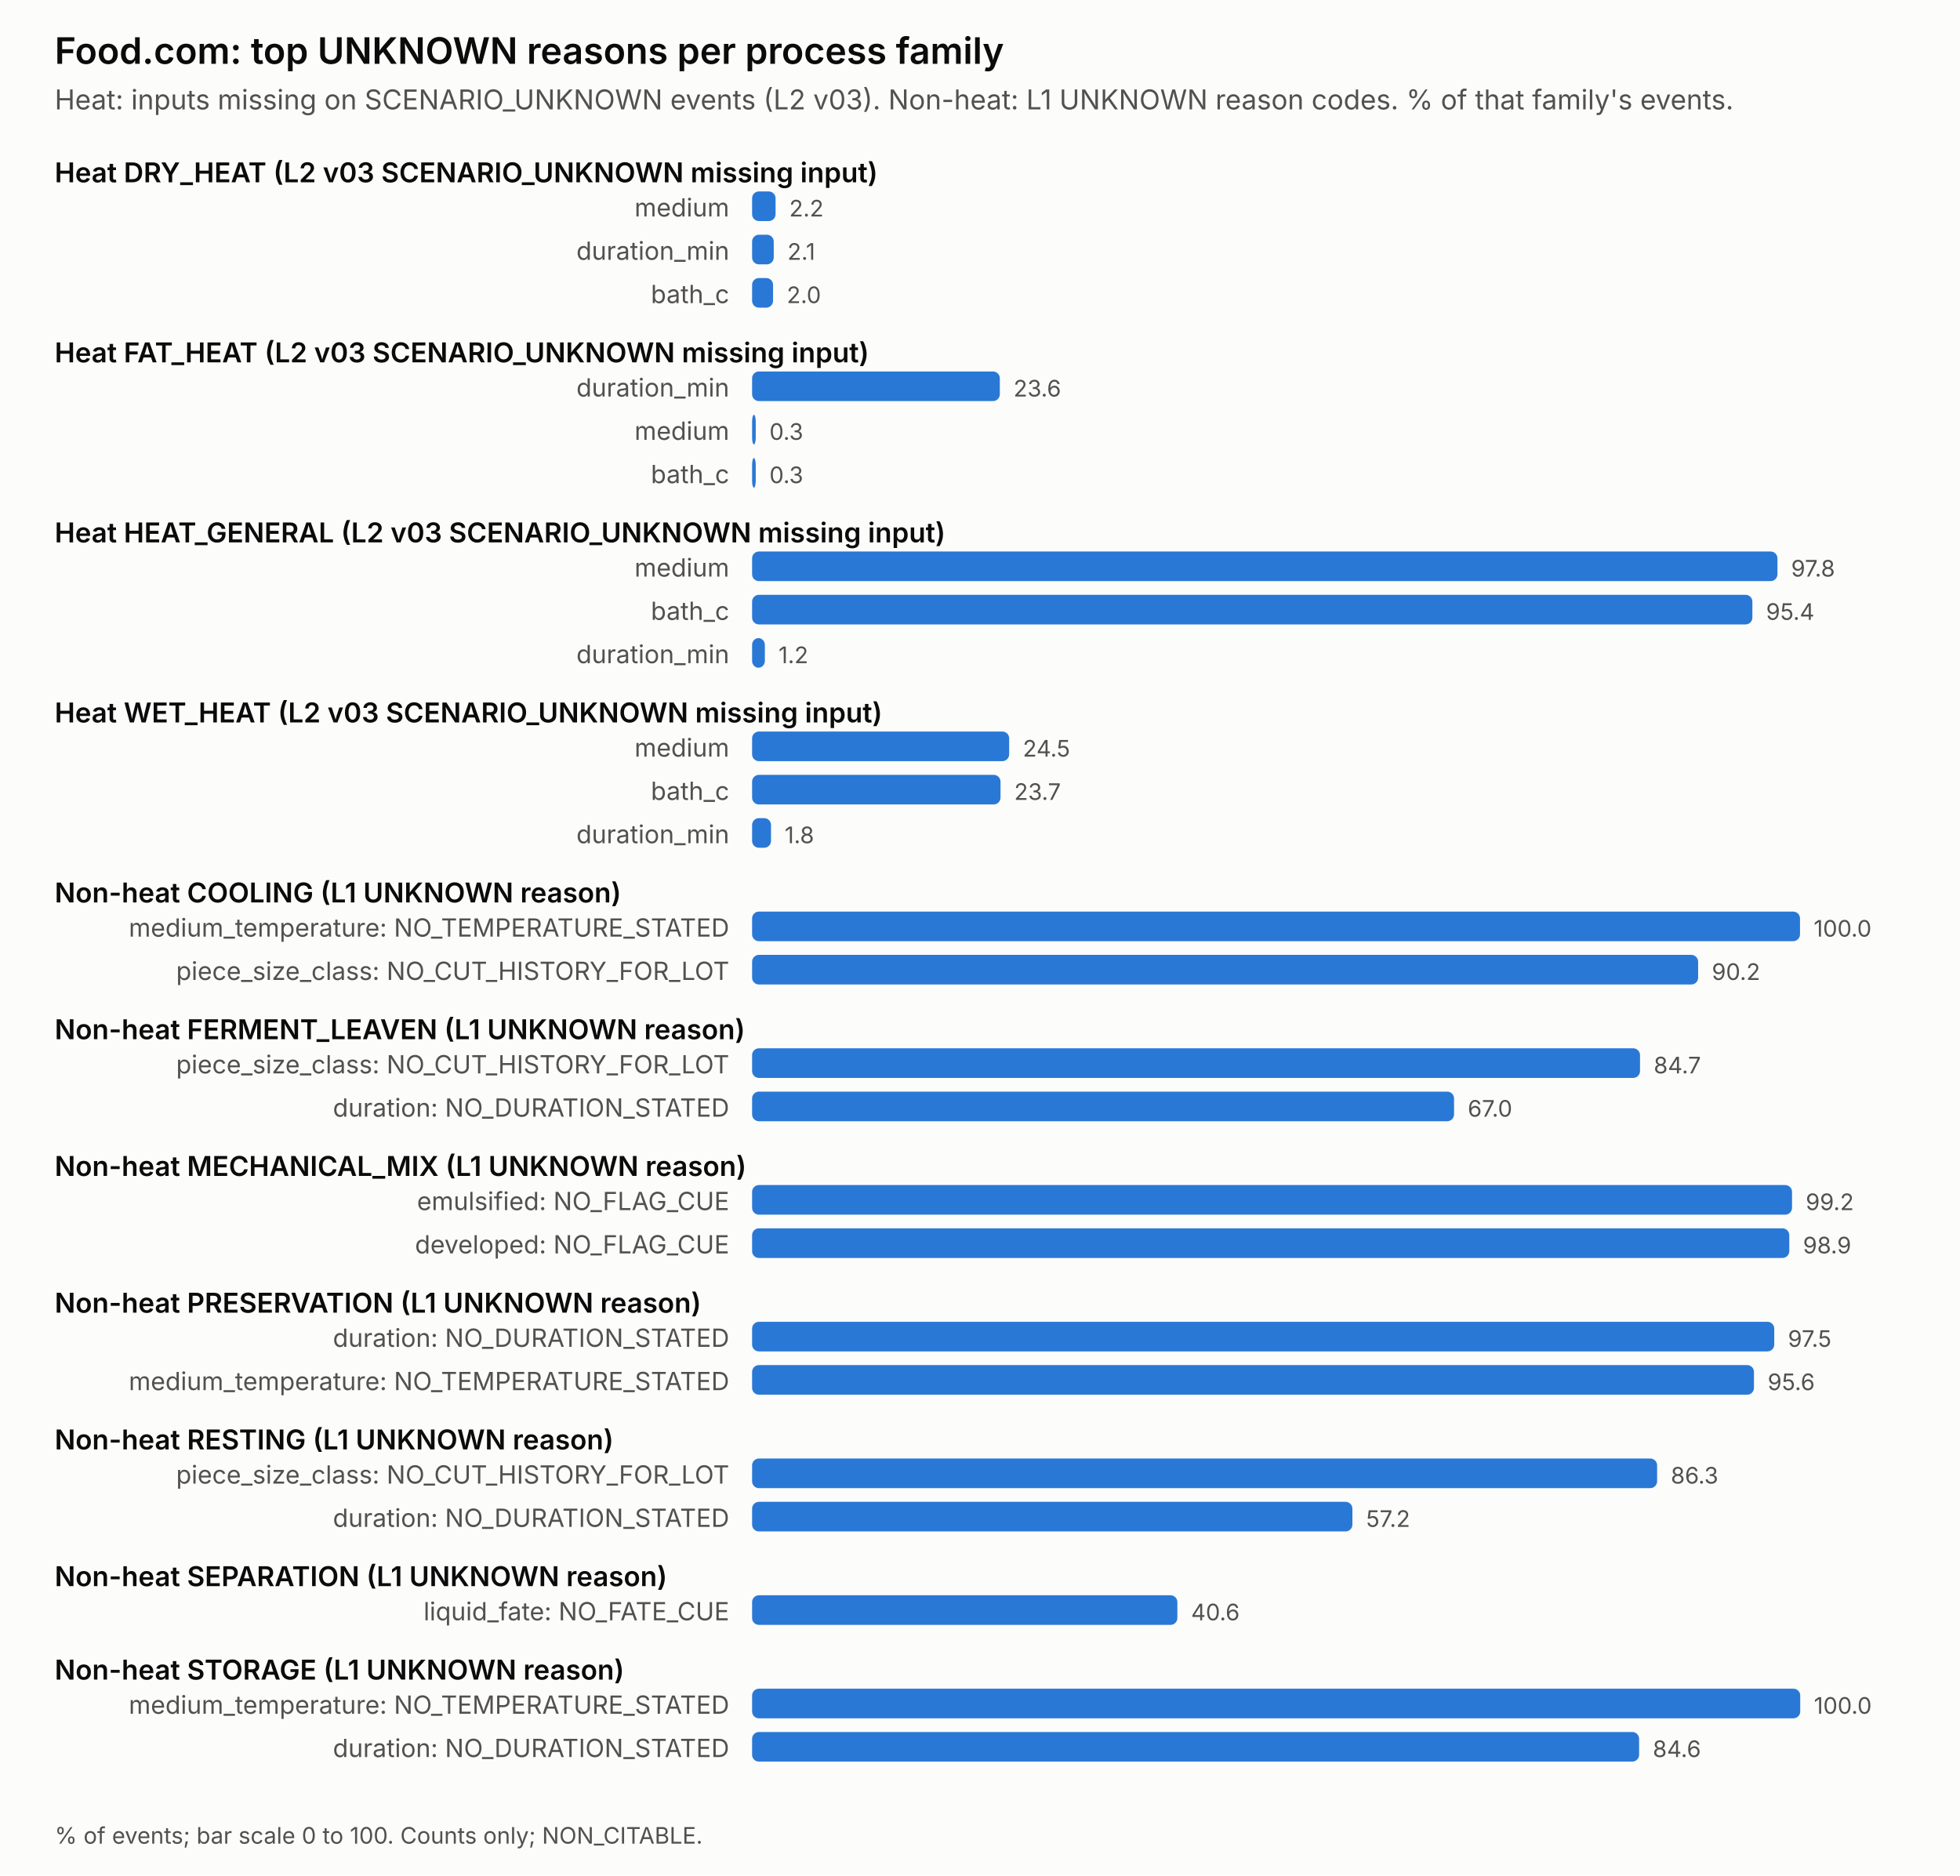
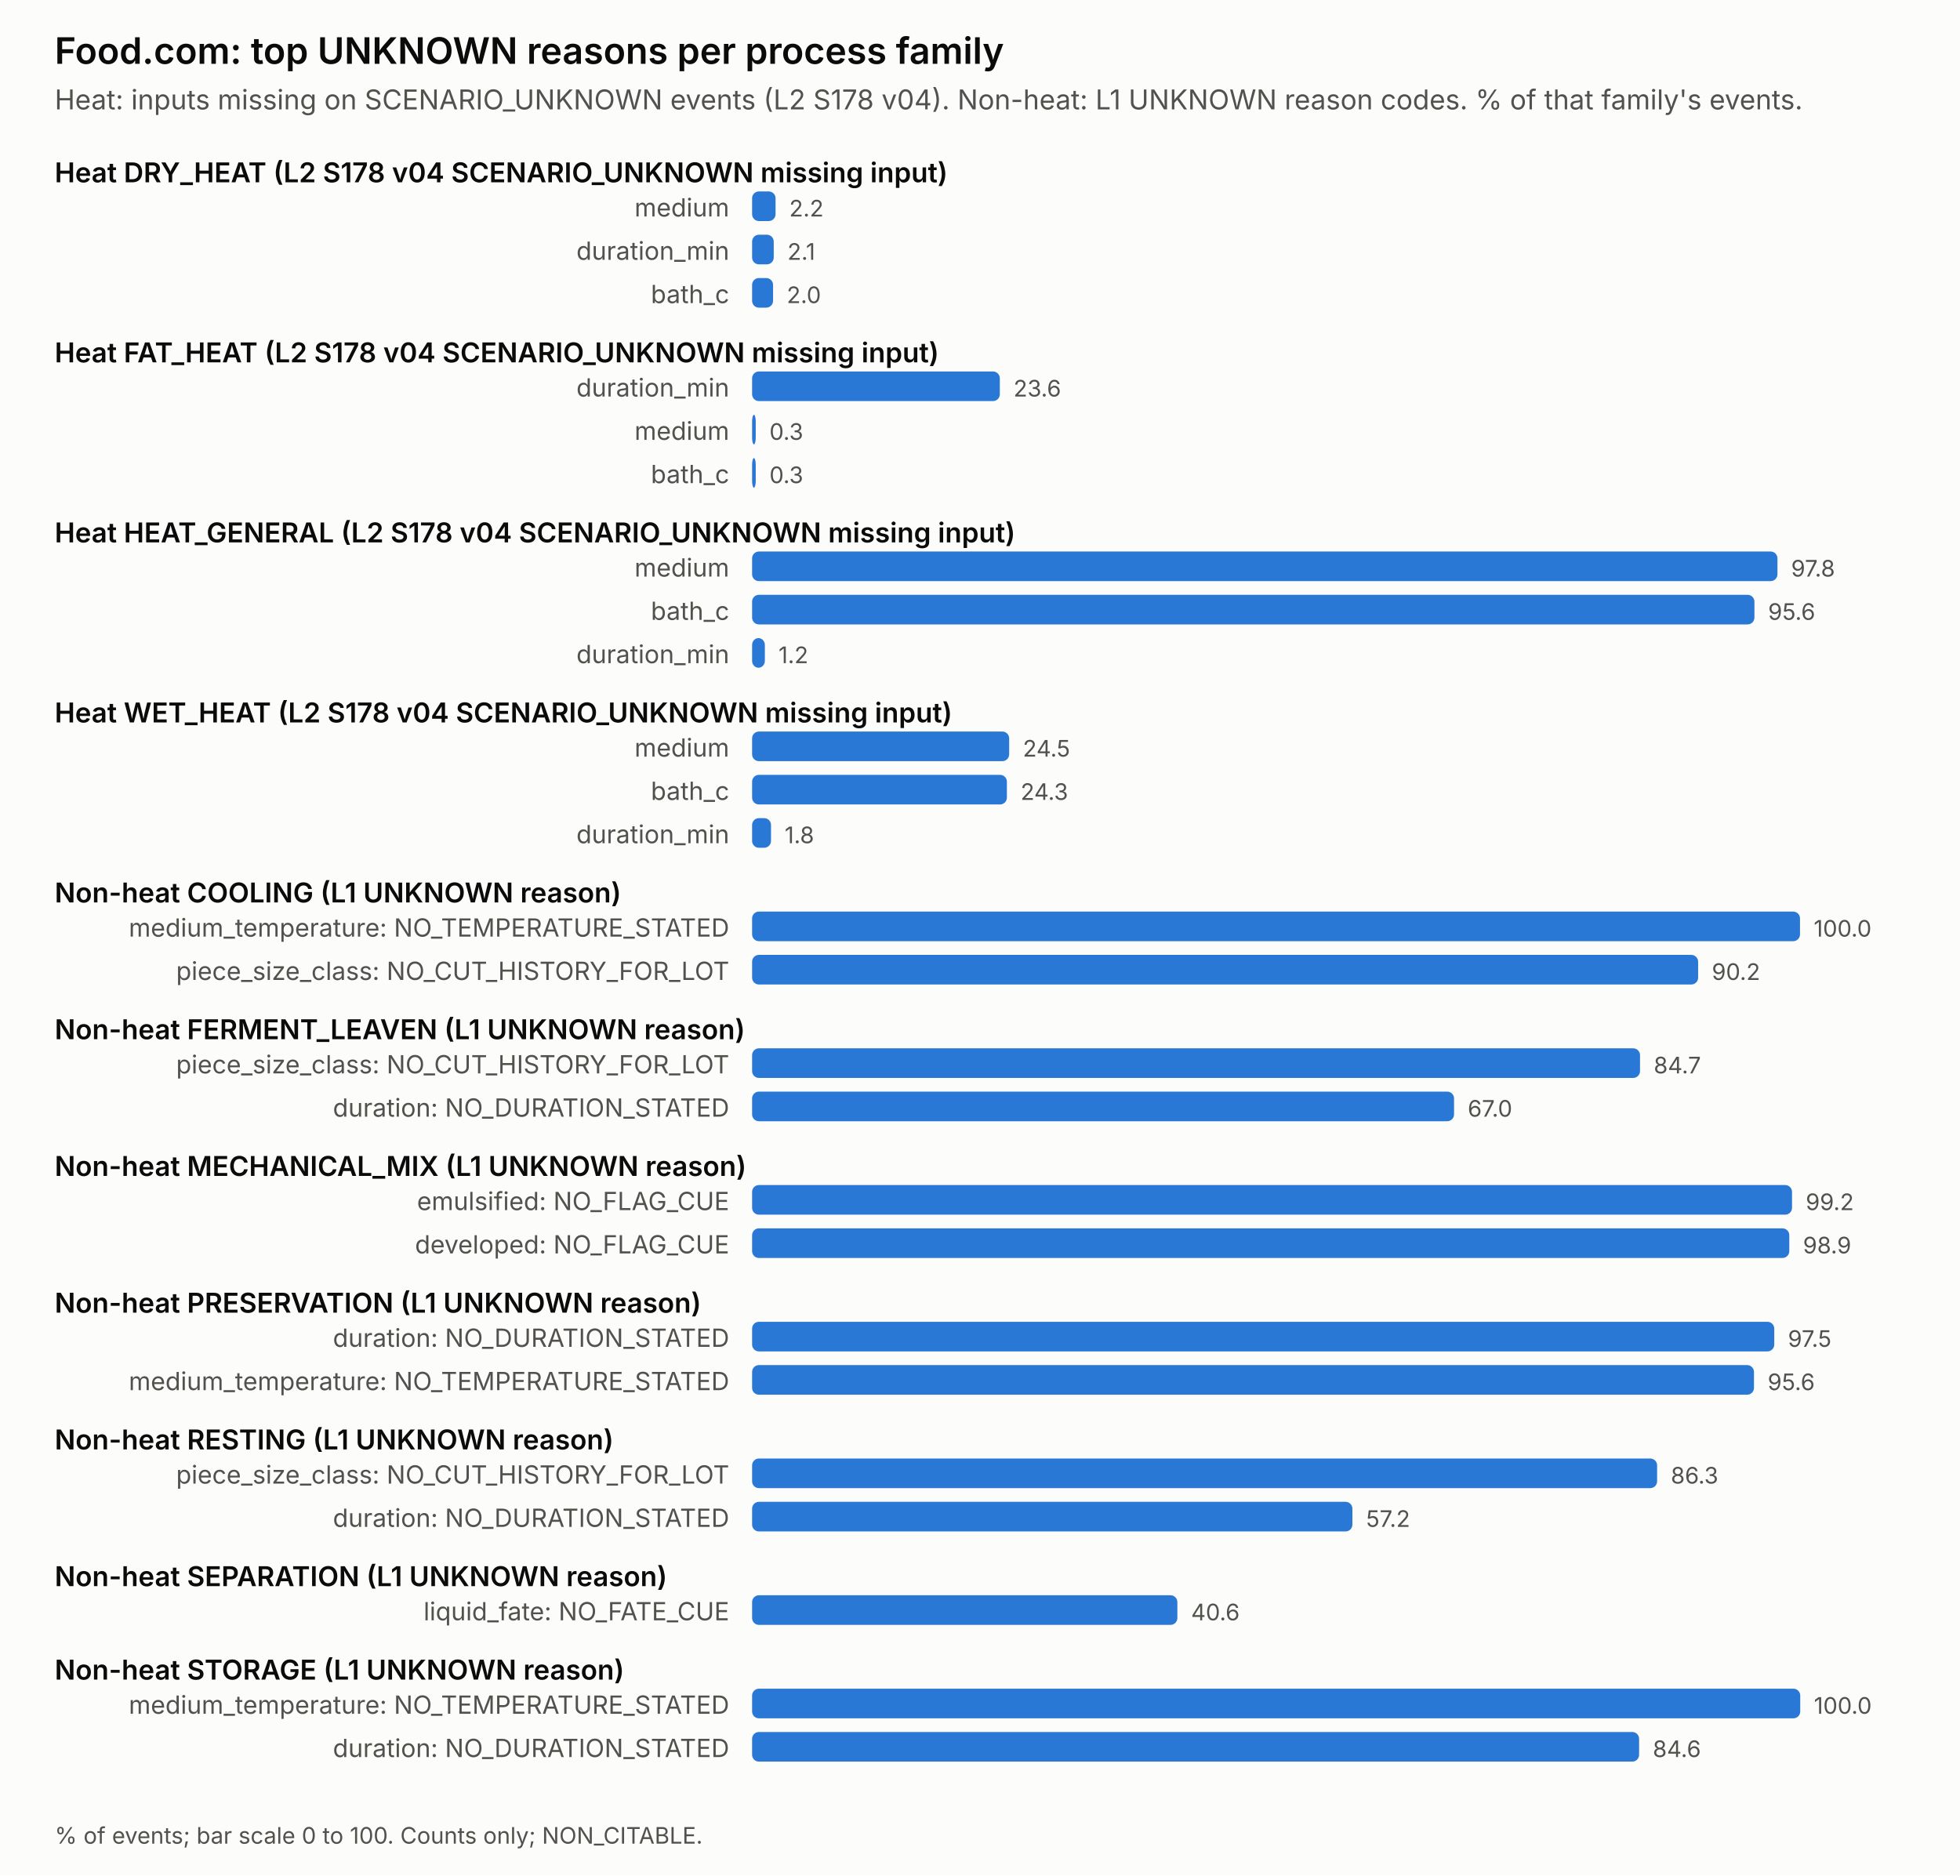
<svg xmlns="http://www.w3.org/2000/svg" viewBox="0 0 860 823" width="860" height="823" role="img" aria-labelledby="t d">
  <rect width="860" height="823" fill="#fcfcfb" />
  <text x="24.0" y="28.0" font-family="Inter,Helvetica,Arial,sans-serif" font-size="16" text-anchor="start" fill="#0b0b0b" font-weight="600">Food.com: top UNKNOWN reasons per process family</text>
-   <text x="24.0" y="48.0" font-family="Inter,Helvetica,Arial,sans-serif" font-size="12" text-anchor="start" fill="#52514e" font-weight="400">Heat: inputs missing on SCENARIO_UNKNOWN events (L2 v03). Non-heat: L1 UNKNOWN reason codes. % of that family's events.</text>
-   <text x="24.0" y="80.0" font-family="Inter,Helvetica,Arial,sans-serif" font-size="12" text-anchor="start" fill="#0b0b0b" font-weight="600">Heat DRY_HEAT (L2 v03 SCENARIO_UNKNOWN missing input)</text>
+   <text x="24.0" y="48.0" font-family="Inter,Helvetica,Arial,sans-serif" font-size="12" text-anchor="start" fill="#52514e" font-weight="400">Heat: inputs missing on SCENARIO_UNKNOWN events (L2 S178 v04). Non-heat: L1 UNKNOWN reason codes. % of that family's events.</text>
+   <text x="24.0" y="80.0" font-family="Inter,Helvetica,Arial,sans-serif" font-size="12" text-anchor="start" fill="#0b0b0b" font-weight="600">Heat DRY_HEAT (L2 S178 v04 SCENARIO_UNKNOWN missing input)</text>
  <text x="320.0" y="95.0" font-family="Inter,Helvetica,Arial,sans-serif" font-size="11" text-anchor="end" fill="#52514e" font-weight="400">medium</text>
  <rect x="330" y="84" width="10.3" height="13" rx="3" fill="#2a78d6" />
  <text x="346.3" y="95.0" font-family="Inter,Helvetica,Arial,sans-serif" font-size="10" text-anchor="start" fill="#52514e" font-weight="400">2.2</text>
  <text x="320.0" y="114.0" font-family="Inter,Helvetica,Arial,sans-serif" font-size="11" text-anchor="end" fill="#52514e" font-weight="400">duration_min</text>
  <rect x="330" y="103" width="9.5" height="13" rx="3" fill="#2a78d6" />
  <text x="345.5" y="114.0" font-family="Inter,Helvetica,Arial,sans-serif" font-size="10" text-anchor="start" fill="#52514e" font-weight="400">2.1</text>
  <text x="320.0" y="133.0" font-family="Inter,Helvetica,Arial,sans-serif" font-size="11" text-anchor="end" fill="#52514e" font-weight="400">bath_c</text>
  <rect x="330" y="122" width="9.2" height="13" rx="3" fill="#2a78d6" />
  <text x="345.2" y="133.0" font-family="Inter,Helvetica,Arial,sans-serif" font-size="10" text-anchor="start" fill="#52514e" font-weight="400">2.0</text>
-   <text x="24.0" y="159.0" font-family="Inter,Helvetica,Arial,sans-serif" font-size="12" text-anchor="start" fill="#0b0b0b" font-weight="600">Heat FAT_HEAT (L2 v03 SCENARIO_UNKNOWN missing input)</text>
+   <text x="24.0" y="159.0" font-family="Inter,Helvetica,Arial,sans-serif" font-size="12" text-anchor="start" fill="#0b0b0b" font-weight="600">Heat FAT_HEAT (L2 S178 v04 SCENARIO_UNKNOWN missing input)</text>
  <text x="320.0" y="174.0" font-family="Inter,Helvetica,Arial,sans-serif" font-size="11" text-anchor="end" fill="#52514e" font-weight="400">duration_min</text>
  <rect x="330" y="163" width="108.7" height="13" rx="3" fill="#2a78d6" />
  <text x="444.7" y="174.0" font-family="Inter,Helvetica,Arial,sans-serif" font-size="10" text-anchor="start" fill="#52514e" font-weight="400">23.6</text>
  <text x="320.0" y="193.0" font-family="Inter,Helvetica,Arial,sans-serif" font-size="11" text-anchor="end" fill="#52514e" font-weight="400">medium</text>
  <rect x="330" y="182" width="1.6" height="13" rx="3" fill="#2a78d6" />
  <text x="337.6" y="193.0" font-family="Inter,Helvetica,Arial,sans-serif" font-size="10" text-anchor="start" fill="#52514e" font-weight="400">0.3</text>
  <text x="320.0" y="212.0" font-family="Inter,Helvetica,Arial,sans-serif" font-size="11" text-anchor="end" fill="#52514e" font-weight="400">bath_c</text>
  <rect x="330" y="201" width="1.6" height="13" rx="3" fill="#2a78d6" />
  <text x="337.6" y="212.0" font-family="Inter,Helvetica,Arial,sans-serif" font-size="10" text-anchor="start" fill="#52514e" font-weight="400">0.3</text>
-   <text x="24.0" y="238.0" font-family="Inter,Helvetica,Arial,sans-serif" font-size="12" text-anchor="start" fill="#0b0b0b" font-weight="600">Heat HEAT_GENERAL (L2 v03 SCENARIO_UNKNOWN missing input)</text>
+   <text x="24.0" y="238.0" font-family="Inter,Helvetica,Arial,sans-serif" font-size="12" text-anchor="start" fill="#0b0b0b" font-weight="600">Heat HEAT_GENERAL (L2 S178 v04 SCENARIO_UNKNOWN missing input)</text>
  <text x="320.0" y="253.0" font-family="Inter,Helvetica,Arial,sans-serif" font-size="11" text-anchor="end" fill="#52514e" font-weight="400">medium</text>
  <rect x="330" y="242" width="449.9" height="13" rx="3" fill="#2a78d6" />
  <text x="785.9" y="253.0" font-family="Inter,Helvetica,Arial,sans-serif" font-size="10" text-anchor="start" fill="#52514e" font-weight="400">97.8</text>
  <text x="320.0" y="272.0" font-family="Inter,Helvetica,Arial,sans-serif" font-size="11" text-anchor="end" fill="#52514e" font-weight="400">bath_c</text>
-   <rect x="330" y="261" width="438.9" height="13" rx="3" fill="#2a78d6" />
-   <text x="774.9" y="272.0" font-family="Inter,Helvetica,Arial,sans-serif" font-size="10" text-anchor="start" fill="#52514e" font-weight="400">95.4</text>
+   <rect x="330" y="261" width="439.8" height="13" rx="3" fill="#2a78d6" />
+   <text x="775.8" y="272.0" font-family="Inter,Helvetica,Arial,sans-serif" font-size="10" text-anchor="start" fill="#52514e" font-weight="400">95.6</text>
  <text x="320.0" y="291.0" font-family="Inter,Helvetica,Arial,sans-serif" font-size="11" text-anchor="end" fill="#52514e" font-weight="400">duration_min</text>
  <rect x="330" y="280" width="5.6" height="13" rx="3" fill="#2a78d6" />
  <text x="341.6" y="291.0" font-family="Inter,Helvetica,Arial,sans-serif" font-size="10" text-anchor="start" fill="#52514e" font-weight="400">1.2</text>
-   <text x="24.0" y="317.0" font-family="Inter,Helvetica,Arial,sans-serif" font-size="12" text-anchor="start" fill="#0b0b0b" font-weight="600">Heat WET_HEAT (L2 v03 SCENARIO_UNKNOWN missing input)</text>
+   <text x="24.0" y="317.0" font-family="Inter,Helvetica,Arial,sans-serif" font-size="12" text-anchor="start" fill="#0b0b0b" font-weight="600">Heat WET_HEAT (L2 S178 v04 SCENARIO_UNKNOWN missing input)</text>
  <text x="320.0" y="332.0" font-family="Inter,Helvetica,Arial,sans-serif" font-size="11" text-anchor="end" fill="#52514e" font-weight="400">medium</text>
  <rect x="330" y="321" width="112.8" height="13" rx="3" fill="#2a78d6" />
  <text x="448.8" y="332.0" font-family="Inter,Helvetica,Arial,sans-serif" font-size="10" text-anchor="start" fill="#52514e" font-weight="400">24.5</text>
  <text x="320.0" y="351.0" font-family="Inter,Helvetica,Arial,sans-serif" font-size="11" text-anchor="end" fill="#52514e" font-weight="400">bath_c</text>
-   <rect x="330" y="340" width="109.0" height="13" rx="3" fill="#2a78d6" />
-   <text x="445.0" y="351.0" font-family="Inter,Helvetica,Arial,sans-serif" font-size="10" text-anchor="start" fill="#52514e" font-weight="400">23.7</text>
+   <rect x="330" y="340" width="111.8" height="13" rx="3" fill="#2a78d6" />
+   <text x="447.8" y="351.0" font-family="Inter,Helvetica,Arial,sans-serif" font-size="10" text-anchor="start" fill="#52514e" font-weight="400">24.3</text>
  <text x="320.0" y="370.0" font-family="Inter,Helvetica,Arial,sans-serif" font-size="11" text-anchor="end" fill="#52514e" font-weight="400">duration_min</text>
  <rect x="330" y="359" width="8.3" height="13" rx="3" fill="#2a78d6" />
  <text x="344.3" y="370.0" font-family="Inter,Helvetica,Arial,sans-serif" font-size="10" text-anchor="start" fill="#52514e" font-weight="400">1.8</text>
  <text x="24.0" y="396.0" font-family="Inter,Helvetica,Arial,sans-serif" font-size="12" text-anchor="start" fill="#0b0b0b" font-weight="600">Non-heat COOLING (L1 UNKNOWN reason)</text>
  <text x="320.0" y="411.0" font-family="Inter,Helvetica,Arial,sans-serif" font-size="11" text-anchor="end" fill="#52514e" font-weight="400">medium_temperature: NO_TEMPERATURE_STATED</text>
  <rect x="330" y="400" width="459.8" height="13" rx="3" fill="#2a78d6" />
  <text x="795.8" y="411.0" font-family="Inter,Helvetica,Arial,sans-serif" font-size="10" text-anchor="start" fill="#52514e" font-weight="400">100.0</text>
  <text x="320.0" y="430.0" font-family="Inter,Helvetica,Arial,sans-serif" font-size="11" text-anchor="end" fill="#52514e" font-weight="400">piece_size_class: NO_CUT_HISTORY_FOR_LOT</text>
  <rect x="330" y="419" width="415.1" height="13" rx="3" fill="#2a78d6" />
  <text x="751.1" y="430.0" font-family="Inter,Helvetica,Arial,sans-serif" font-size="10" text-anchor="start" fill="#52514e" font-weight="400">90.2</text>
  <text x="24.0" y="456.0" font-family="Inter,Helvetica,Arial,sans-serif" font-size="12" text-anchor="start" fill="#0b0b0b" font-weight="600">Non-heat FERMENT_LEAVEN (L1 UNKNOWN reason)</text>
  <text x="320.0" y="471.0" font-family="Inter,Helvetica,Arial,sans-serif" font-size="11" text-anchor="end" fill="#52514e" font-weight="400">piece_size_class: NO_CUT_HISTORY_FOR_LOT</text>
  <rect x="330" y="460" width="389.6" height="13" rx="3" fill="#2a78d6" />
  <text x="725.6" y="471.0" font-family="Inter,Helvetica,Arial,sans-serif" font-size="10" text-anchor="start" fill="#52514e" font-weight="400">84.7</text>
  <text x="320.0" y="490.0" font-family="Inter,Helvetica,Arial,sans-serif" font-size="11" text-anchor="end" fill="#52514e" font-weight="400">duration: NO_DURATION_STATED</text>
  <rect x="330" y="479" width="308.0" height="13" rx="3" fill="#2a78d6" />
  <text x="644.0" y="490.0" font-family="Inter,Helvetica,Arial,sans-serif" font-size="10" text-anchor="start" fill="#52514e" font-weight="400">67.0</text>
  <text x="24.0" y="516.0" font-family="Inter,Helvetica,Arial,sans-serif" font-size="12" text-anchor="start" fill="#0b0b0b" font-weight="600">Non-heat MECHANICAL_MIX (L1 UNKNOWN reason)</text>
  <text x="320.0" y="531.0" font-family="Inter,Helvetica,Arial,sans-serif" font-size="11" text-anchor="end" fill="#52514e" font-weight="400">emulsified: NO_FLAG_CUE</text>
  <rect x="330" y="520" width="456.3" height="13" rx="3" fill="#2a78d6" />
  <text x="792.3" y="531.0" font-family="Inter,Helvetica,Arial,sans-serif" font-size="10" text-anchor="start" fill="#52514e" font-weight="400">99.2</text>
  <text x="320.0" y="550.0" font-family="Inter,Helvetica,Arial,sans-serif" font-size="11" text-anchor="end" fill="#52514e" font-weight="400">developed: NO_FLAG_CUE</text>
  <rect x="330" y="539" width="455.1" height="13" rx="3" fill="#2a78d6" />
  <text x="791.1" y="550.0" font-family="Inter,Helvetica,Arial,sans-serif" font-size="10" text-anchor="start" fill="#52514e" font-weight="400">98.9</text>
  <text x="24.0" y="576.0" font-family="Inter,Helvetica,Arial,sans-serif" font-size="12" text-anchor="start" fill="#0b0b0b" font-weight="600">Non-heat PRESERVATION (L1 UNKNOWN reason)</text>
  <text x="320.0" y="591.0" font-family="Inter,Helvetica,Arial,sans-serif" font-size="11" text-anchor="end" fill="#52514e" font-weight="400">duration: NO_DURATION_STATED</text>
  <rect x="330" y="580" width="448.5" height="13" rx="3" fill="#2a78d6" />
  <text x="784.5" y="591.0" font-family="Inter,Helvetica,Arial,sans-serif" font-size="10" text-anchor="start" fill="#52514e" font-weight="400">97.5</text>
  <text x="320.0" y="610.0" font-family="Inter,Helvetica,Arial,sans-serif" font-size="11" text-anchor="end" fill="#52514e" font-weight="400">medium_temperature: NO_TEMPERATURE_STATED</text>
  <rect x="330" y="599" width="439.6" height="13" rx="3" fill="#2a78d6" />
  <text x="775.6" y="610.0" font-family="Inter,Helvetica,Arial,sans-serif" font-size="10" text-anchor="start" fill="#52514e" font-weight="400">95.6</text>
  <text x="24.0" y="636.0" font-family="Inter,Helvetica,Arial,sans-serif" font-size="12" text-anchor="start" fill="#0b0b0b" font-weight="600">Non-heat RESTING (L1 UNKNOWN reason)</text>
  <text x="320.0" y="651.0" font-family="Inter,Helvetica,Arial,sans-serif" font-size="11" text-anchor="end" fill="#52514e" font-weight="400">piece_size_class: NO_CUT_HISTORY_FOR_LOT</text>
  <rect x="330" y="640" width="397.1" height="13" rx="3" fill="#2a78d6" />
  <text x="733.1" y="651.0" font-family="Inter,Helvetica,Arial,sans-serif" font-size="10" text-anchor="start" fill="#52514e" font-weight="400">86.3</text>
  <text x="320.0" y="670.0" font-family="Inter,Helvetica,Arial,sans-serif" font-size="11" text-anchor="end" fill="#52514e" font-weight="400">duration: NO_DURATION_STATED</text>
  <rect x="330" y="659" width="263.4" height="13" rx="3" fill="#2a78d6" />
  <text x="599.4" y="670.0" font-family="Inter,Helvetica,Arial,sans-serif" font-size="10" text-anchor="start" fill="#52514e" font-weight="400">57.2</text>
  <text x="24.0" y="696.0" font-family="Inter,Helvetica,Arial,sans-serif" font-size="12" text-anchor="start" fill="#0b0b0b" font-weight="600">Non-heat SEPARATION (L1 UNKNOWN reason)</text>
  <text x="320.0" y="711.0" font-family="Inter,Helvetica,Arial,sans-serif" font-size="11" text-anchor="end" fill="#52514e" font-weight="400">liquid_fate: NO_FATE_CUE</text>
  <rect x="330" y="700" width="186.6" height="13" rx="3" fill="#2a78d6" />
  <text x="522.6" y="711.0" font-family="Inter,Helvetica,Arial,sans-serif" font-size="10" text-anchor="start" fill="#52514e" font-weight="400">40.6</text>
  <text x="24.0" y="737.0" font-family="Inter,Helvetica,Arial,sans-serif" font-size="12" text-anchor="start" fill="#0b0b0b" font-weight="600">Non-heat STORAGE (L1 UNKNOWN reason)</text>
  <text x="320.0" y="752.0" font-family="Inter,Helvetica,Arial,sans-serif" font-size="11" text-anchor="end" fill="#52514e" font-weight="400">medium_temperature: NO_TEMPERATURE_STATED</text>
  <rect x="330" y="741" width="459.9" height="13" rx="3" fill="#2a78d6" />
  <text x="795.9" y="752.0" font-family="Inter,Helvetica,Arial,sans-serif" font-size="10" text-anchor="start" fill="#52514e" font-weight="400">100.0</text>
  <text x="320.0" y="771.0" font-family="Inter,Helvetica,Arial,sans-serif" font-size="11" text-anchor="end" fill="#52514e" font-weight="400">duration: NO_DURATION_STATED</text>
  <rect x="330" y="760" width="389.2" height="13" rx="3" fill="#2a78d6" />
  <text x="725.2" y="771.0" font-family="Inter,Helvetica,Arial,sans-serif" font-size="10" text-anchor="start" fill="#52514e" font-weight="400">84.6</text>
  <text x="24.0" y="809.0" font-family="Inter,Helvetica,Arial,sans-serif" font-size="10" text-anchor="start" fill="#52514e" font-weight="400">% of events; bar scale 0 to 100. Counts only; NON_CITABLE.</text>
</svg>
